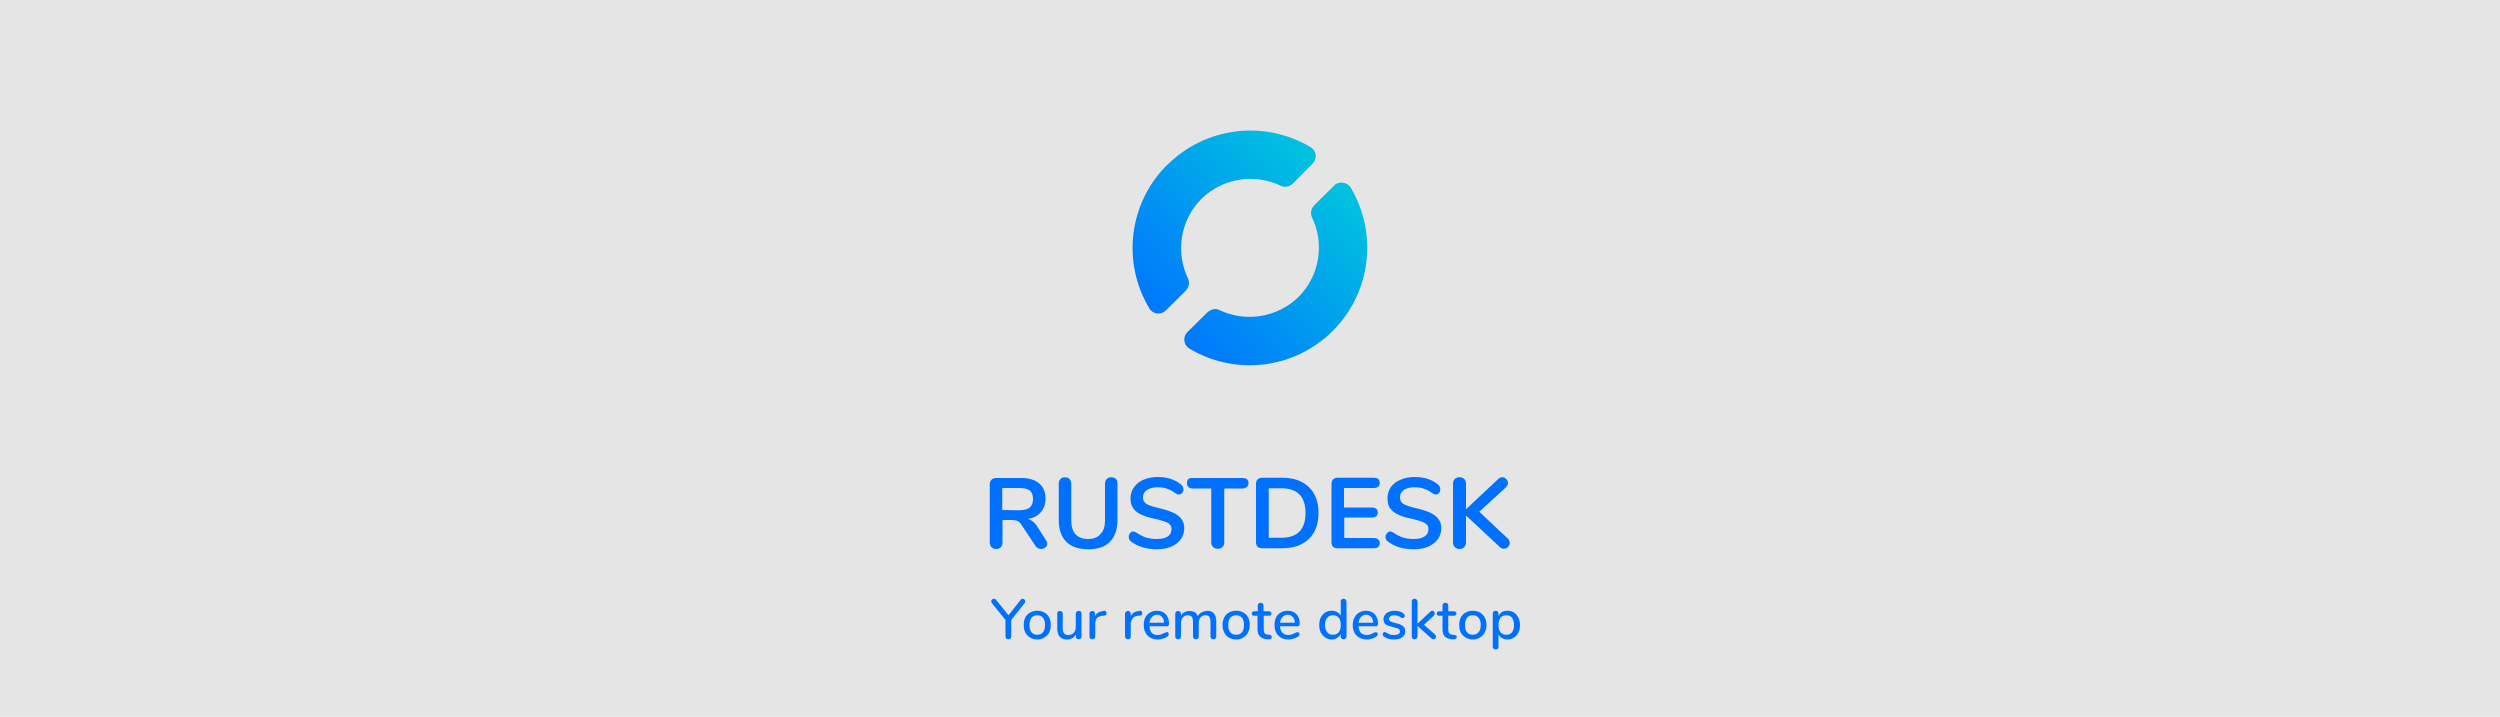
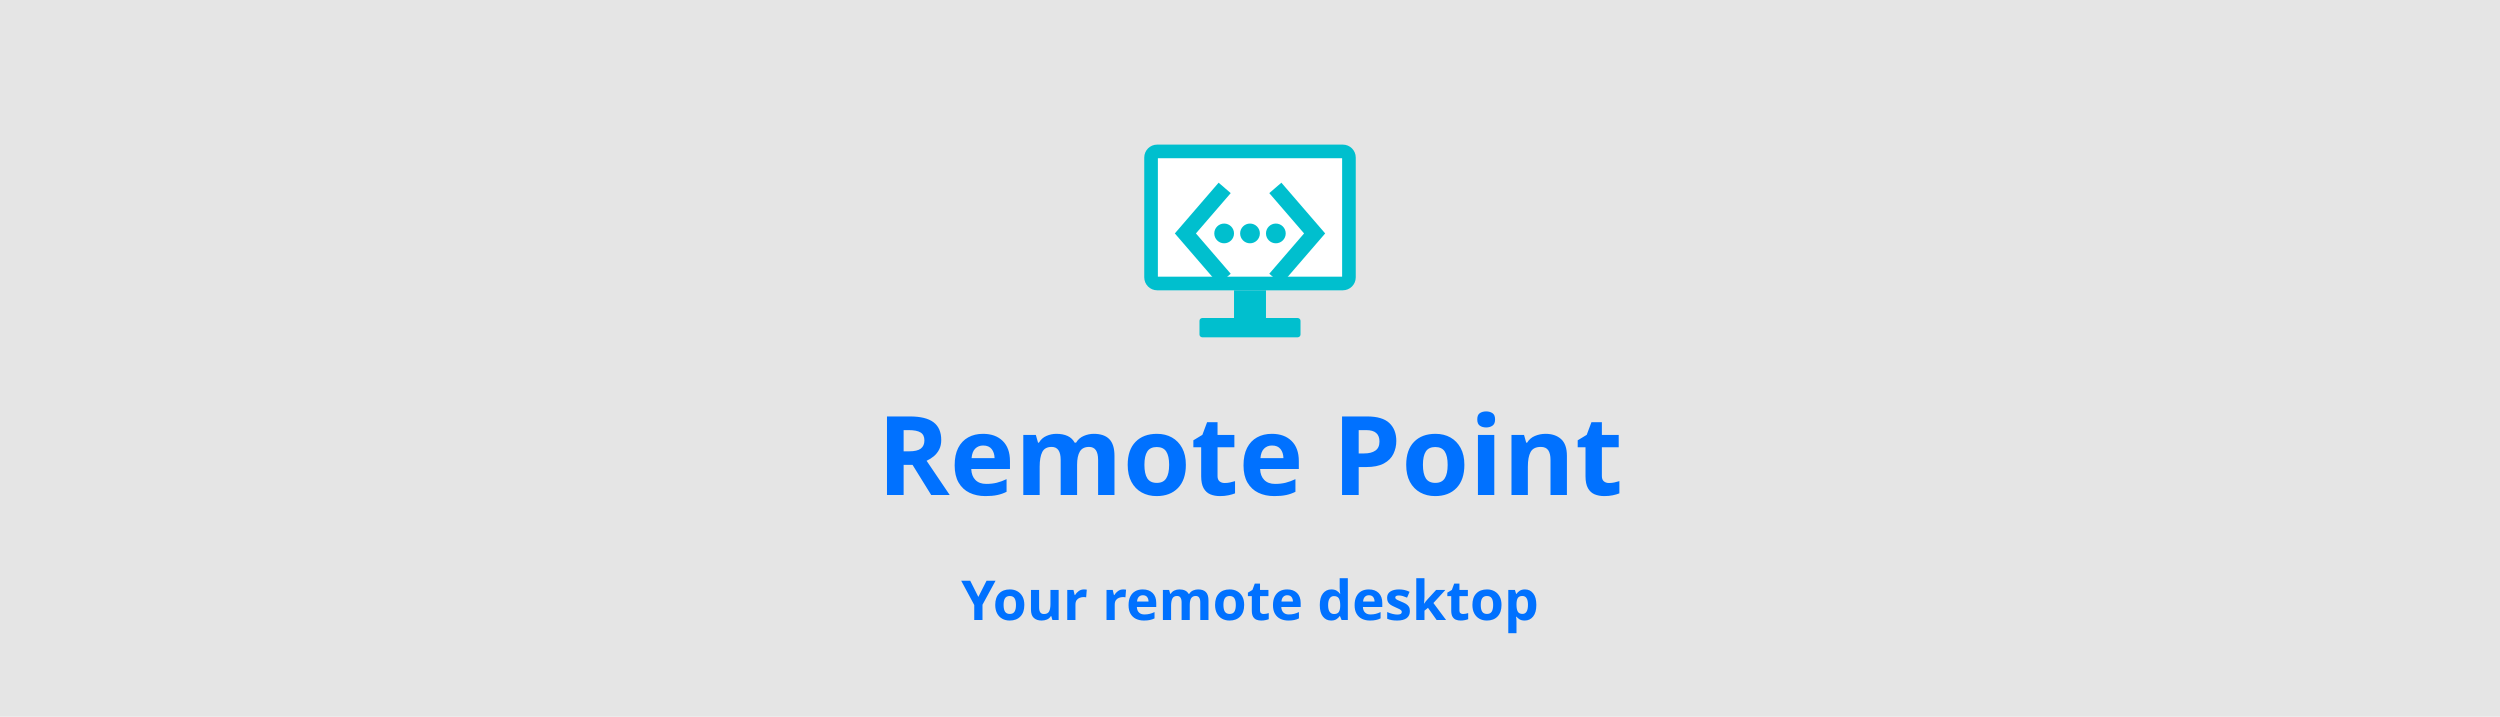
- <svg xmlns="http://www.w3.org/2000/svg" xmlns:xlink="http://www.w3.org/1999/xlink" xml:space="preserve" width="1000" height="286.6" style="clip-rule:evenodd;fill-rule:evenodd;stroke-linejoin:round;stroke-miterlimit:1.414">
-   <path d="M0 0h1000v286.6H0z" style="opacity:1;fill:#e5e5e5;fill-opacity:1;fill-rule:evenodd;stroke:none;stroke-width:.143px;stroke-linecap:butt;stroke-linejoin:miter;stroke-miterlimit:4;stroke-dasharray:none;stroke-dashoffset:0;stroke-opacity:1;marker:none" />
-   <defs>
-     <linearGradient xlink:href="#a" id="c" x1=".1" x2=".8" y1=".9" y2=".2" gradientTransform="matrix(94.00173 0 0 93.99768 453 52.2)" gradientUnits="userSpaceOnUse" />
-     <linearGradient id="a" x1=".1" x2=".8" y1=".9" y2=".2" gradientTransform="matrix(26.301 0 0 26.331 90.7 911.8)" gradientUnits="userSpaceOnUse">
-       <stop offset="0" stop-color="#004ba6" style="stop-color:#0071ff;stop-opacity:1" />
-       <stop offset="1" stop-color="#00bfe1" style="stop-color:#00bfe1;stop-opacity:1" />
-     </linearGradient>
-     <path id="b" d="M412.8 154.2h247V204h-247z" />
-   </defs>
-   <g style="clip-rule:evenodd;fill-rule:evenodd;stroke-linejoin:round;stroke-miterlimit:1.414">
-     <g style="font-size:40px;line-height:1.25;white-space:pre;shape-inside:url(#b);fill:#0071ff" transform="translate(-20 28.7)">
-       <path d="M438.4 187.4q.5.7.5 1.4 0 .9-.8 1.5-.7.6-1.7.6-.6 0-1.2-.3t-1-.9l-5.3-8q-.8-1.4-1.7-1.9-1-.5-2.4-.5H421v9q0 1.2-.7 1.9-.6.7-1.8.7-1.2 0-1.9-.7t-.7-2V165q0-1.2.7-1.8.7-.7 1.8-.7h10q4.8 0 7.3 2.2 2.5 2.1 2.5 6.1 0 3.3-1.9 5.4-1.8 2.1-5.2 2.7 1.2.3 2 1 1 .7 1.8 2zm-10.8-12q3 0 4.3-1.1 1.3-1.2 1.3-3.4 0-2.4-1.3-3.4-1.4-1-4.3-1h-6.7v8.8zm27.7 15.6q-5.8 0-8.8-3-3-3-3-8.8v-14.4q0-1.2.7-1.9.6-.7 1.8-.7 1.2 0 1.8.7.7.7.7 1.9v14.7q0 3.6 1.7 5.5 1.8 1.9 5 1.9 3.4 0 5-2 1.8-1.8 1.8-5.4v-14.7q0-1.2.7-1.9t1.8-.7q1.2 0 1.9.7.6.7.6 1.9v14.4q0 5.7-3 8.8-3 3-8.7 3zm27.4 0q-3 0-5.8-.8-2.7-.9-4.5-2.3-.9-.6-.9-1.9 0-.8.5-1.4.5-.7 1.2-.7t1.6.6q1.8 1.2 3.6 1.8 2 .6 4.2.6 3 0 4.5-1t1.5-3q0-1.6-1.4-2.4-1.5-.8-4.9-1.6-3.5-.7-5.7-1.7t-3.3-2.6q-1.1-1.5-1.1-4 0-2.4 1.4-4.4 1.4-2 3.8-3 2.6-1.1 5.7-1.1 5.7 0 9.3 3 .5.4.7.9.3.4.3 1 0 .9-.6 1.5-.4.6-1.1.6l-.8-.1-.9-.5q-1.6-1.2-3.2-1.7-1.5-.6-3.7-.6-2.7 0-4.3 1.1-1.6 1-1.6 3 0 1.7 1.4 2.6 1.4.8 4.8 1.6 3.5.8 5.7 1.8 2.3 1 3.4 2.5 1.2 1.5 1.2 3.8 0 2.5-1.4 4.4-1.3 1.9-3.9 3-2.4 1-5.7 1zm24.4-.2q-1.2 0-1.9-.7t-.7-1.8v-21.6h-7.3q-2.4 0-2.4-2.2t2.4-2H517q2.4 0 2.4 2t-2.4 2.2h-7.3v21.6q0 1.1-.7 1.8t-1.9.7zm17.8-.2q-1.2 0-1.9-.6-.6-.7-.6-1.8v-23.3q0-1.2.6-1.8.7-.7 1.9-.7h8q6.8 0 10.6 3.7 3.9 3.7 3.9 10.4t-3.9 10.4q-3.8 3.7-10.7 3.7zm7.6-4.2q9.7 0 9.7-9.9t-9.7-9.9h-5v19.8zm22.5 4.2q-1.1 0-1.8-.6-.6-.7-.6-1.8v-23.3q0-1.2.6-1.8.7-.7 1.8-.7h14.5q1.1 0 1.8.5.6.6.6 1.5 0 1-.6 1.6-.7.5-1.8.5h-11.9v7.8h11q1.2 0 1.9.5.6.5.6 1.5t-.6 1.5-1.8.5h-11v8.2h11.8q1.1 0 1.8.6.6.5.6 1.5t-.6 1.5-1.8.5zm30.5.4q-3.1 0-5.9-.8-2.7-.9-4.4-2.3-1-.6-1-1.9 0-.8.6-1.4.5-.7 1.2-.7t1.6.6q1.7 1.2 3.6 1.8 1.9.6 4.2.6 2.9 0 4.4-1 1.6-1 1.6-3 0-1.6-1.5-2.4-1.4-.8-4.8-1.6-3.5-.7-5.7-1.7t-3.4-2.6q-1-1.5-1-4 0-2.4 1.3-4.4 1.4-2 3.9-3 2.5-1.1 5.6-1.1 5.8 0 9.4 3 .5.4.7.9.2.4.2 1 0 .9-.5 1.5t-1.2.6l-.7-.1-.9-.5q-1.6-1.2-3.2-1.7-1.5-.6-3.8-.6-2.7 0-4.3 1.1-1.5 1-1.5 3 0 1.7 1.4 2.6 1.4.8 4.7 1.6 3.6.8 5.8 1.8 2.2 1 3.4 2.5 1.2 1.5 1.2 3.8 0 2.5-1.4 4.4-1.4 1.9-3.9 3-2.5 1-5.7 1zm37.6-4.3q.8.8.8 1.8 0 .9-.7 1.6-.7.7-1.6.7-1 0-1.9-.9l-13.3-12.4v10.8q0 1.1-.7 1.8-.7.8-1.9.8t-1.9-.8q-.7-.7-.7-1.8v-23.5q0-1.2.7-1.9t1.9-.7q1.2 0 1.9.7t.7 1.9V175l12.9-12.1q.7-.7 1.6-.7 1 0 1.6.7.7.7.7 1.6t-.8 1.7l-10.7 9.8z" aria-label="RUSTDESK" style="font-weight:700;font-family:Nunito;-inkscape-font-specification:&quot;Nunito Bold&quot;" />
-     </g>
-     <g style="font-size:22.667px;line-height:1.25;fill:#0071ff">
-       <path d="M390.8 212.4q.3-.4.7-.4.5 0 .8.3.3.4.3.8t-.3.7l-5.3 6.7v6.5q0 .6-.4 1-.3.2-.8.2t-.8-.3q-.3-.3-.3-.9v-6.5l-5.4-6.7q-.3-.3-.3-.7 0-.5.3-.8.4-.3.8-.3.5 0 .8.4l5 6.2zm6.6 15.9q-1.6 0-2.9-.8-1.2-.7-1.9-2-.6-1.3-.6-3t.6-3q.7-1.3 2-2 1.2-.7 2.8-.7t2.8.7q1.3.7 2 2 .6 1.3.6 3t-.6 3q-.7 1.3-2 2-1.2.8-2.8.8zm0-1.9q1.5 0 2.3-1 .8-1 .8-2.9t-.8-2.9q-.8-1-2.3-1t-2.3 1q-.8 1-.8 3 0 1.8.8 2.8.8 1 2.3 1zm16.5-9.6q.6 0 .9.3.3.3.3.8v9.2q0 .5-.3.8-.4.3-.9.3t-.8-.3q-.2-.3-.2-.7v-.9q-.6 1-1.5 1.5-1 .5-2 .5-4 0-4-4.5V218q0-.5.2-.8.3-.3.9-.3.5 0 .8.3.3.3.3.8v5.9q0 1.3.6 2 .5.6 1.6.6 1.4 0 2.2-.9.8-.8.8-2.3V218q0-.5.3-.8.3-.3.8-.3zm10.2 0q1 0 1 1 0 .4-.2.7-.2.2-.9.3h-.6q-1.5.2-2.2 1-.6 1-.6 2.1v5.2q0 .6-.4.8-.3.3-.8.3t-.8-.3q-.3-.2-.3-.8V218q0-.5.3-.8.3-.3.8-.3t.8.3q.3.3.3.8v1q.4-1 1.3-1.5t2-.6zm14.3 0q1 0 1 1 0 .4-.2.7l-.9.3h-.7q-1.4.2-2 1-.8 1-.8 2.1v5.2q0 .6-.3.8-.3.3-.8.3t-.8-.3q-.4-.2-.4-.8V218q0-.5.4-.8.3-.3.8-.3t.8.3q.3.3.3.8v1q.4-1 1.3-1.5.8-.5 2-.6zm10.9 8.5q.3 0 .5.3.2.2.2.6 0 .6-.8 1.1-.8.5-1.8.7-.9.3-1.7.3-2.7 0-4.2-1.6-1.5-1.5-1.5-4.2 0-1.7.6-3 .7-1.3 2-2 1.1-.7 2.7-.7 2.2 0 3.5 1.4 1.3 1.4 1.3 3.8 0 1-.8 1h-7q.2 3.5 3.3 3.5.9 0 1.5-.3l1.3-.6.4-.1.5-.2zm-4-6.9q-1.3 0-2 .9-.9.8-1 2.3h5.8q0-1.5-.8-2.3-.7-.9-2-.9zm20-1.6q3.7 0 3.7 4.4v6q0 .4-.3.7-.3.3-.8.3t-.9-.3q-.3-.3-.3-.8v-5.9q0-1.3-.5-2-.5-.6-1.5-.6-1.3 0-2 .9-.7.8-.7 2.3v5.3q0 .5-.3.8-.4.3-.9.3t-.8-.3q-.3-.3-.3-.8v-5.9q0-1.3-.5-2-.5-.6-1.6-.6-1.2 0-2 .9-.7.8-.7 2.3v5.3q0 .5-.3.8-.3.3-.8.3t-.9-.3q-.3-.3-.3-.8V218q0-.5.3-.8.4-.3.9-.3.4 0 .7.3.4.3.4.8v.8q.5-1 1.3-1.4 1-.5 2-.5 1.3 0 2.2.5.8.5 1.2 1.6.5-1 1.5-1.5 1-.6 2.2-.6zm11.7 11.5q-1.7 0-3-.8-1.2-.7-1.8-2-.7-1.3-.7-3t.7-3q.6-1.3 1.9-2 1.2-.7 2.9-.7t2.8.7q1.3.7 2 2 .6 1.3.6 3t-.7 3q-.6 1.3-1.9 2-1.2.8-2.8.8zm0-1.9q1.5 0 2.3-1 .8-1 .8-2.9t-.8-2.9q-.9-1-2.3-1t-2.4 1q-.8 1-.8 3 0 1.8.8 2.8.8 1 2.4 1zm13.3 0q.5.1.7.3.2.2.2.6 0 .5-.3.7-.4.3-1 .2h-.7q-1.8-.2-2.7-1.1-1-1-1-3v-5.3h-1.3q-1 0-1-.9 0-.4.3-.6.3-.3.7-.3h1.4v-2.3q0-.5.3-.8.3-.3.8-.3t.9.3q.3.3.3.8v2.3h2.2q.5 0 .7.3.3.2.3.6 0 .4-.3.7-.2.2-.7.2H488v5.5q0 1 .4 1.6.5.4 1.4.5zm11.2-1q.4 0 .6.2.2.2.2.6 0 .6-.8 1.1-.8.5-1.8.7-1 .3-1.8.3-2.6 0-4.1-1.6-1.5-1.5-1.5-4.2 0-1.7.6-3 .7-1.3 1.9-2t2.8-.7q2.2 0 3.5 1.4 1.3 1.4 1.3 3.8 0 1-.9 1h-7q.3 3.5 3.4 3.5.9 0 1.5-.3l1.3-.6.3-.1.5-.2zm-3.9-7q-1.3 0-2.1.9-.8.8-1 2.3h5.9q0-1.5-.8-2.3-.7-.9-2-.9zm22.3-6.4q.5 0 .8.3.4.3.4.8v14q0 .5-.4.8-.3.3-.8.3t-.8-.3q-.3-.3-.3-.8v-1q-.5 1-1.5 1.6-1 .6-2.2.6-1.4 0-2.5-.8-1.1-.7-1.8-2-.6-1.3-.6-3 0-1.8.6-3 .7-1.3 1.8-2 1-.7 2.5-.7 1.3 0 2.2.5 1 .5 1.5 1.5V213q0-.4.3-.7.3-.3.8-.3zm-4.2 14.4q1.5 0 2.3-1 .8-1 .8-2.9t-.8-2.9q-.8-1-2.3-1t-2.3 1q-.9 1-.9 2.9 0 1.8.9 2.9.8 1 2.3 1zm17.2-1q.3 0 .5.2t.2.6q0 .6-.8 1.1-.8.5-1.7.7-1 .3-1.8.3-2.6 0-4.2-1.6-1.5-1.5-1.5-4.2 0-1.7.7-3t1.9-2q1.2-.7 2.7-.7 2.2 0 3.5 1.4 1.3 1.4 1.3 3.8 0 1-.8 1h-7q.2 3.5 3.4 3.5.8 0 1.4-.3.7-.2 1.3-.6l.4-.1.5-.2zm-4-7q-1.2 0-2 .9-.8.8-1 2.3h5.9q-.1-1.5-.8-2.3-.7-.9-2-.9zm11.2 9.9q-2.3 0-3.8-1-.4-.2-.6-.5l-.1-.6q0-.4.2-.6.2-.3.5-.3t1 .4l1.2.6q.7.2 1.7.2t1.7-.4q.6-.4.6-1 0-.5-.3-.8-.2-.3-.8-.5l-1.7-.5q-2-.4-3-1.1-.8-.8-.8-2 0-1 .6-1.8t1.6-1.2q1-.4 2.2-.4 1 0 1.8.2.9.2 1.5.7.8.5.8 1.1 0 .4-.3.7-.2.2-.5.2h-.4q-.2 0-.5-.4l-1.2-.5q-.5-.2-1.3-.2-1 0-1.5.4-.6.4-.6 1 0 .7.5 1 .6.4 2 .7 1.6.3 2.4.8.9.4 1.2 1 .4.6.4 1.5 0 1.5-1.2 2.4-1.2.9-3.3.9zm16.4-2q.4.3.4.8t-.3.8q-.3.3-.7.3-.5 0-.8-.3l-5.6-5v4.2q0 .5-.4.8-.3.3-.8.3t-.8-.3q-.3-.3-.3-.8v-14q0-.5.3-.8.3-.3.8-.3t.8.3q.4.3.4.8v8.9l5.1-4.8q.4-.4.8-.4t.7.3q.3.4.3.8t-.3.8l-4 3.7zm7.7.2q.5 0 .7.2.3.2.3.6 0 .5-.4.7-.3.3-1 .2h-.6q-1.9-.2-2.8-1.1-.9-1-.9-3v-5.3h-1.3q-1 0-1-.9 0-.4.2-.6.3-.3.8-.3h1.3v-2.3q0-.5.3-.8.3-.3.9-.3.5 0 .8.3.3.3.3.8v2.3h2.3q.4 0 .7.3.3.2.3.6 0 .4-.3.7-.3.2-.7.2h-2.3v5.5q0 1 .4 1.6.5.4 1.4.5zm7.4 1.8q-1.6 0-2.8-.8-1.3-.7-2-2-.6-1.3-.6-3t.6-3q.7-1.3 2-2 1.2-.7 2.8-.7t2.9.7q1.2.7 1.9 2t.7 3q0 1.7-.7 3t-2 2q-1.1.8-2.8.8zm0-1.9q1.5 0 2.3-1 .9-1 .9-2.9t-.9-2.9q-.8-1-2.3-1t-2.3 1q-.8 1-.8 3 0 1.8.8 2.8.8 1 2.3 1zm14-9.6q1.4 0 2.5.7t1.7 2q.7 1.3.7 3 0 1.8-.6 3t-1.8 2q-1.1.8-2.6.8-1.2 0-2.2-.6-.9-.5-1.4-1.5v5q0 .5-.3.8-.3.3-.8.3t-.9-.3q-.3-.3-.3-.8v-13.3q0-.5.3-.8.3-.3.9-.3.5 0 .8.3.3.3.3.8v1q.5-1 1.4-1.6 1-.5 2.2-.5zm-.6 9.6q1.5 0 2.3-1 .8-1 .8-2.8 0-2-.8-3t-2.3-1q-1.5 0-2.3 1-.8 1-.8 3 0 1.8.8 2.8.8 1 2.3 1z" aria-label="Your remote desktop" style="font-weight:600;font-family:Nunito;-inkscape-font-specification:&quot;Nunito Semi-Bold&quot;" transform="translate(17.5 27.5)" />
-     </g>
+ <svg xmlns="http://www.w3.org/2000/svg" xml:space="preserve" width="1000" height="286.6" style="clip-rule:evenodd;fill-rule:evenodd;stroke-linejoin:round;stroke-miterlimit:1.414">
+   <path d="M0 0h1000v286.6H0z" style="opacity:1;fill:#e5e5e5;fill-opacity:1;fill-rule:evenodd;stroke:none" />
+   <g transform="translate(453,52.2) scale(0.94)">
+     <rect x="5" y="6" width="90" height="62" rx="5.5" ry="5.5" fill="#00BFCE" />
+     <rect x="10.8" y="11.8" width="78.4" height="50.4" fill="white" />
+     <rect x="43.2" y="68" width="13.6" height="12.5" fill="#00BFCE" />
+     <rect x="28.5" y="79.8" width="43" height="8.2" rx="1.2" fill="#00BFCE" />
+     <path d="M37,27 L22.5,43.8 L37,60.6" stroke="#00BFCE" stroke-width="6.8" fill="none" stroke-linecap="square" stroke-linejoin="miter" />
+     <path d="M63,27 L77.5,43.8 L63,60.6" stroke="#00BFCE" stroke-width="6.8" fill="none" stroke-linecap="square" stroke-linejoin="miter" />
+     <circle cx="39" cy="43.8" r="4.2" fill="#00BFCE" />
+     <circle cx="50" cy="43.8" r="4.2" fill="#00BFCE" />
+     <circle cx="61" cy="43.8" r="4.2" fill="#00BFCE" />
  </g>
-   <path fill="url(#b)" d="m533.7 74.2-7.7 7.6c-1.4 1.3-2 3.2-1.3 4.9a28 28 0 0 1-5.2 32 28.1 28.1 0 0 1-32 5.2c-1.7-.7-3.5 0-4.7 1.2l-7.9 7.8a4.2 4.2 0 0 0 .8 6.5 47 47 0 0 0 64.6-64.3 4.2 4.2 0 0 0-3-2 4.2 4.2 0 0 0-3.6 1zM467 65.8a46.9 46.9 0 0 0-7.3 57.5 4.2 4.2 0 0 0 6.6.9l7.7-7.6c1.4-1.3 2-3.2 1.3-5a28 28 0 0 1 5.2-32 28.1 28.1 0 0 1 32-5.2c1.6.7 3.5.1 4.7-1l7.9-8a4.2 4.2 0 0 0-.8-6.5 47 47 0 0 0-57.4 7.1z" style="isolation:isolate;fill:url(#c);stroke-width:.988" />
+   <text x="500" y="198" text-anchor="middle" font-family="Nunito, sans-serif" font-size="44" font-weight="700" fill="#0071ff">Remote Point</text>
+   <text x="500" y="248" text-anchor="middle" font-family="Nunito, sans-serif" font-size="22" font-weight="600" fill="#0071ff">Your remote desktop</text>
</svg>
